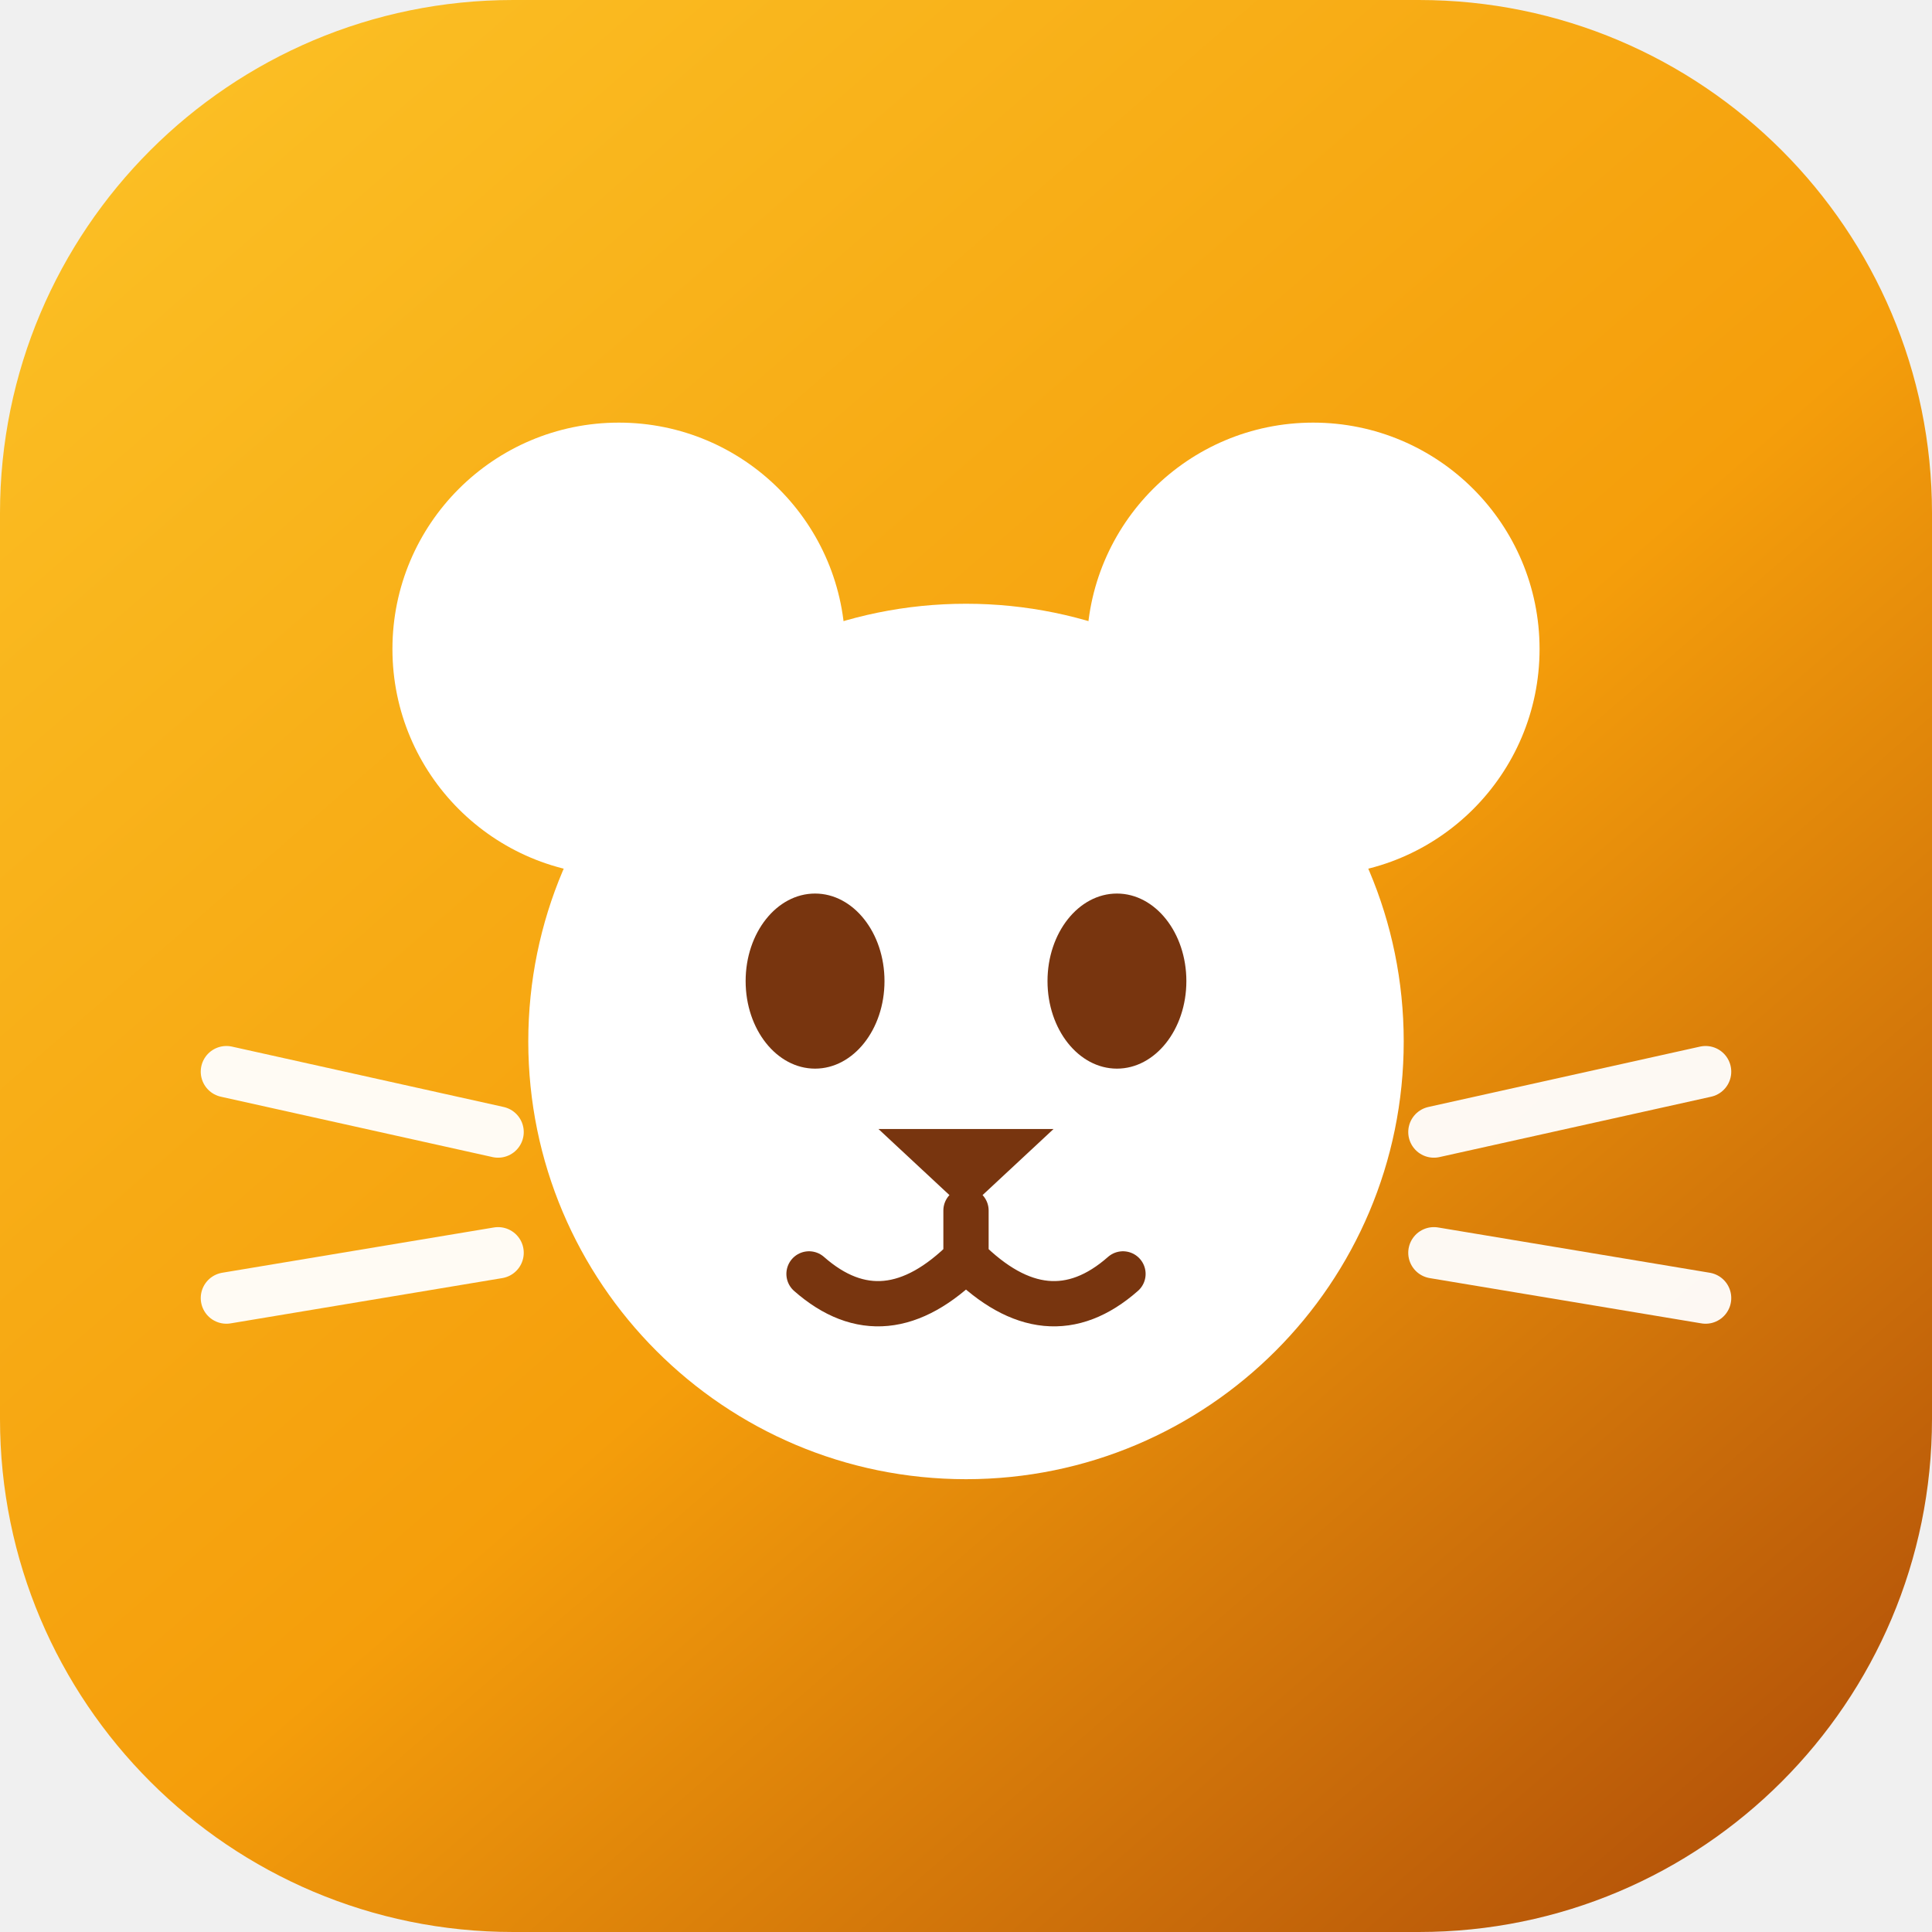
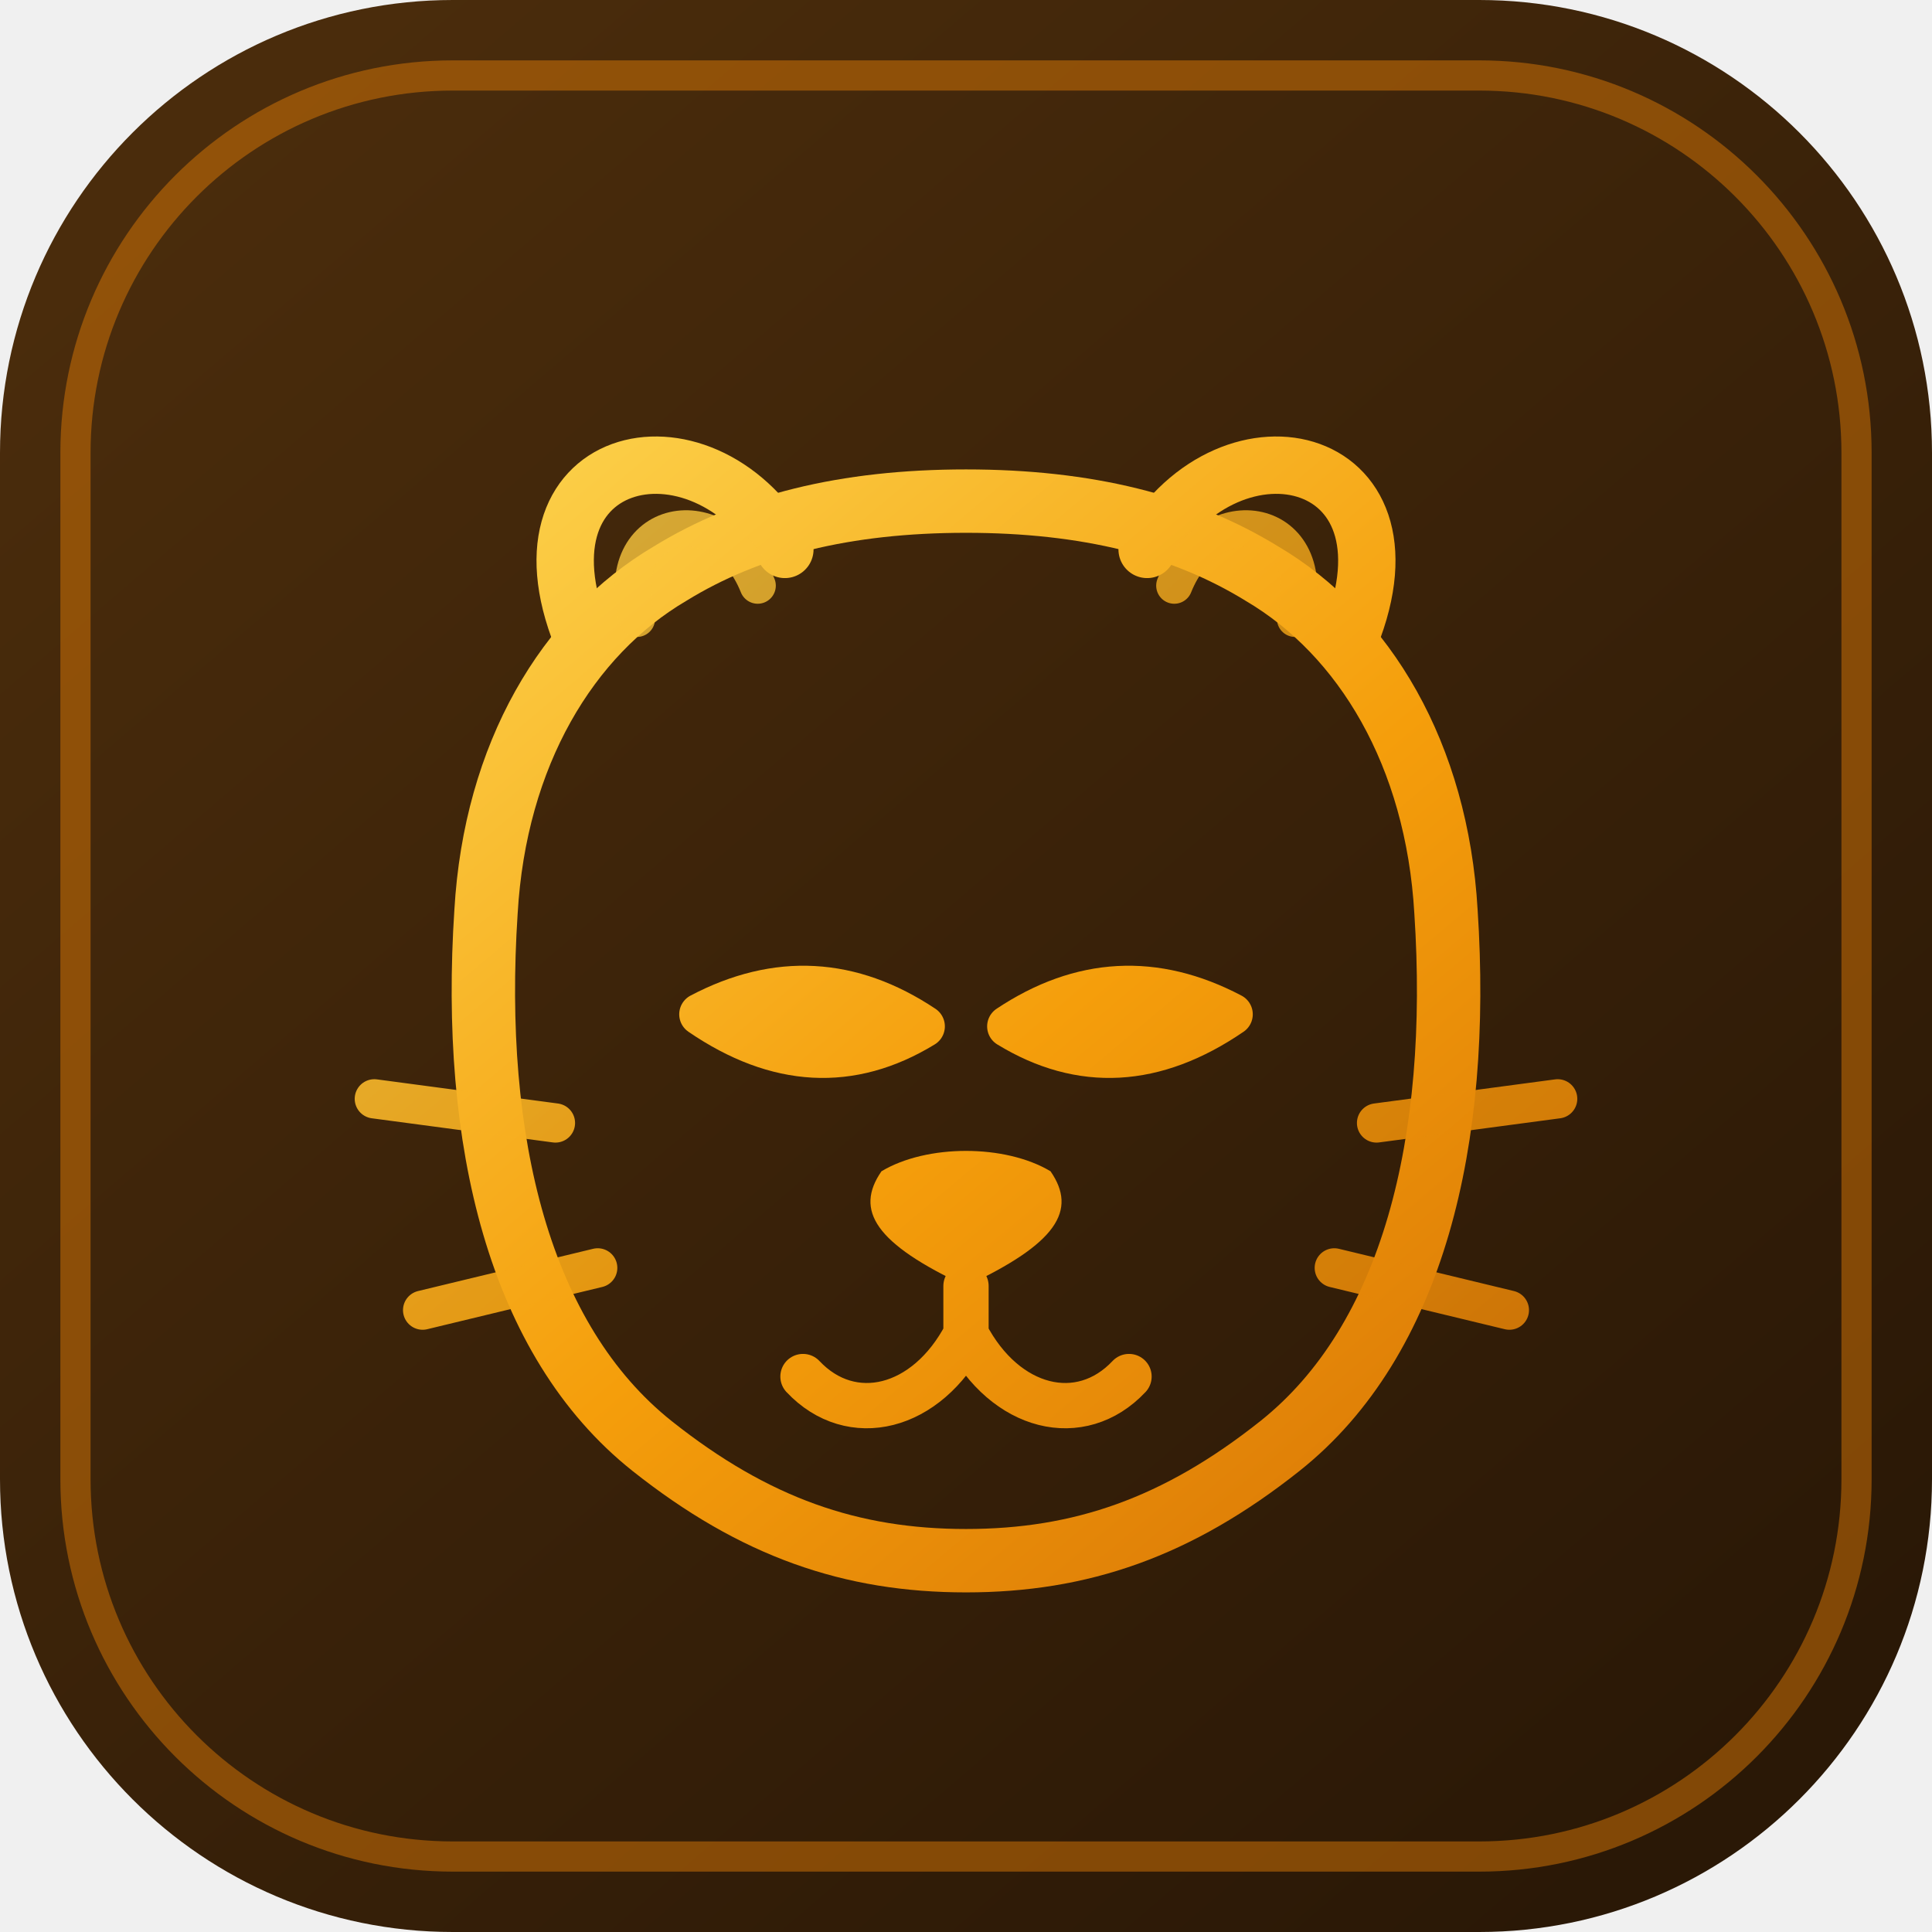
<svg xmlns="http://www.w3.org/2000/svg" viewBox="0 0 64 64" role="img" aria-label="Leonas Shoop">
  <defs>
-     <linearGradient id="ls-g" x1="6" y1="2" x2="58" y2="62" gradientUnits="userSpaceOnUse">
-       <stop stop-color="#fbbf24" />
+     <linearGradient id="ls-bg" x1="8" y1="4" x2="56" y2="60" gradientUnits="userSpaceOnUse">
+       <stop stop-color="#4a2c0c" />
+       <stop offset="1" stop-color="#2a1806" />
+     </linearGradient>
+     <linearGradient id="ls-line" x1="16" y1="14" x2="48" y2="52" gradientUnits="userSpaceOnUse">
+       <stop stop-color="#fcd34d" />
      <stop offset="0.55" stop-color="#f59e0b" />
-       <stop offset="1" stop-color="#b45309" />
+       <stop offset="1" stop-color="#d97706" />
    </linearGradient>
  </defs>
-   <rect width="64" height="64" rx="17" fill="url(#ls-g)" />
-   <g stroke="#fff" stroke-width="1.7" stroke-linecap="round" opacity="0.95">
-     <path d="M16.5 37.5 7.5 35.5" />
-     <path d="M16.5 41.5 7.5 43" />
-     <path d="M47.5 37.5 56.5 35.5" />
-     <path d="M47.5 41.5 56.5 43" />
+   <rect width="64" height="64" rx="15" fill="url(#ls-bg)" />
+   <rect x="2.5" y="2.5" width="59" height="59" rx="12.5" fill="none" stroke="#d97706" stroke-width="1" opacity="0.5" />
+   <g stroke="url(#ls-line)" fill="none" stroke-linecap="round" stroke-linejoin="round">
+     <path stroke-width="2.1" d="M32 16.6       C36 16.6 39.2 17.4 41.8 19       C45.2 21 47.6 25 47.9 30.2       C48.4 37.8 46.8 44.4 42.4 47.9       C39 50.6 35.8 51.7 32 51.7       C28.2 51.7 25 50.6 21.6 47.9       C17.2 44.4 15.6 37.8 16.1 30.2       C16.4 25 18.8 21 22.2 19       C24.8 17.4 28 16.6 32 16.6 Z" />
+     <path stroke-width="1.9" d="M19.4 21.4 C16.6 15 23.2 13.4 26 18.2" />
+     <path stroke-width="1.9" d="M44.6 21.4 C47.4 15 40.8 13.4 38 18.2" />
+     <path stroke-width="1.2" opacity="0.8" d="M21.1 20.5 C20.2 17.1 23.9 16.4 25.1 19.4" />
+     <path stroke-width="1.2" opacity="0.8" d="M42.9 20.5 C43.8 17.1 40.1 16.4 38.9 19.4" />
+     <path stroke-width="1.5" d="M32 42.6 L32 44.2 M32 44.2 C30.7 46.7 28.2 47.3 26.6 45.6 M32 44.2 C33.3 46.7 35.8 47.3 37.4 45.6" />
+     <path stroke-width="1.3" opacity="0.9" d="M18.4 37.2 L12.4 36.4 M19.8 42 L14 43.4" />
+     <path stroke-width="1.3" opacity="0.9" d="M45.6 37.2 L51.6 36.4 M44.2 42 L50 43.4" />
+     <path stroke-width="1.4" fill="url(#ls-line)" d="M23.2 33.6 Q27 31.6 30.6 34 Q27 36.2 23.2 33.6 Z" />
+     <path stroke-width="1.4" fill="url(#ls-line)" d="M40.8 33.6 Q37 31.6 33.4 34 Q37 36.2 40.8 33.6 Z" />
  </g>
-   <circle cx="20.5" cy="21.5" r="7.5" fill="#fff" />
-   <circle cx="43.5" cy="21.5" r="7.5" fill="#fff" />
-   <circle cx="32" cy="34.5" r="14.5" fill="#fff" />
-   <ellipse cx="27" cy="32.5" rx="2.3" ry="2.9" fill="#78350f" />
-   <ellipse cx="37" cy="32.5" rx="2.3" ry="2.9" fill="#78350f" />
-   <path d="M29.1 37.4H34.9L32 40.1Z" fill="#78350f" />
-   <path d="M32 40.1v1.6M32 41.7q-2.7 2.7-5.2.5M32 41.7q2.7 2.7 5.2.5" fill="none" stroke="#78350f" stroke-width="1.5" stroke-linecap="round" />
+   <path d="M29.2 38.8 C30.7 37.9 33.3 37.9 34.8 38.8 C35.7 40.1 35 41.2 32 42.6 C29 41.2 28.3 40.1 29.2 38.8 Z" fill="url(#ls-line)" />
</svg>
